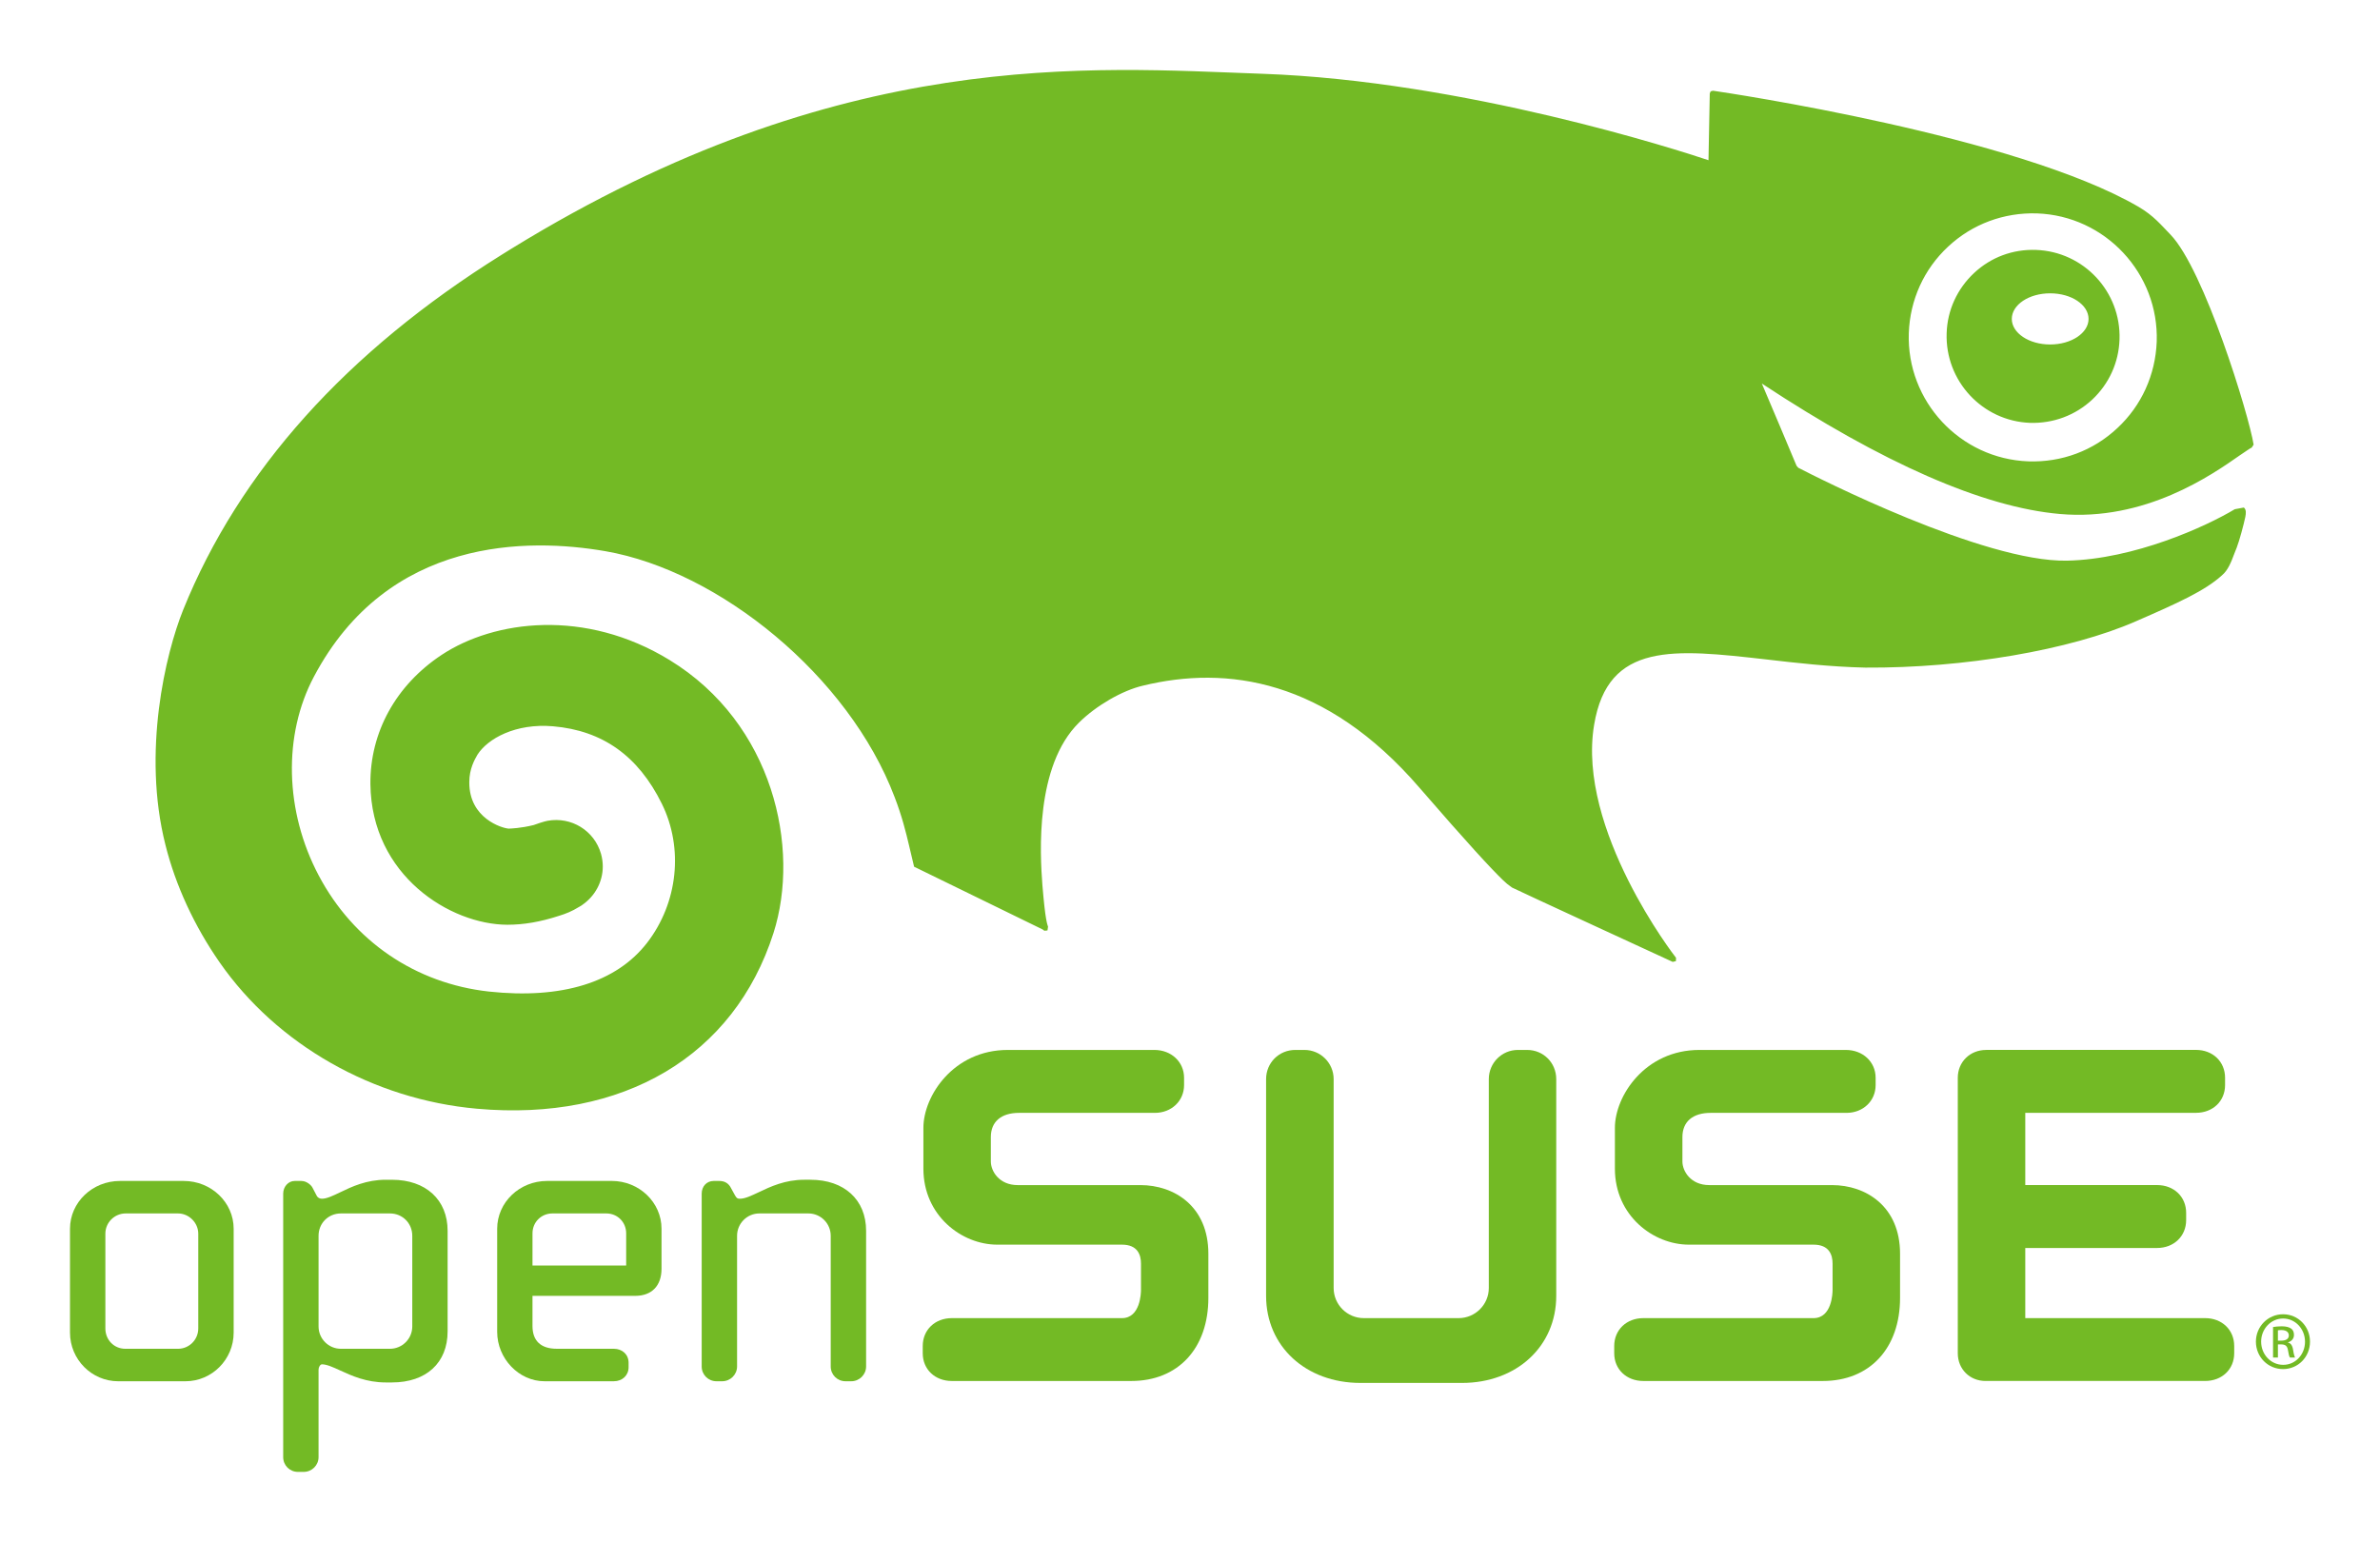
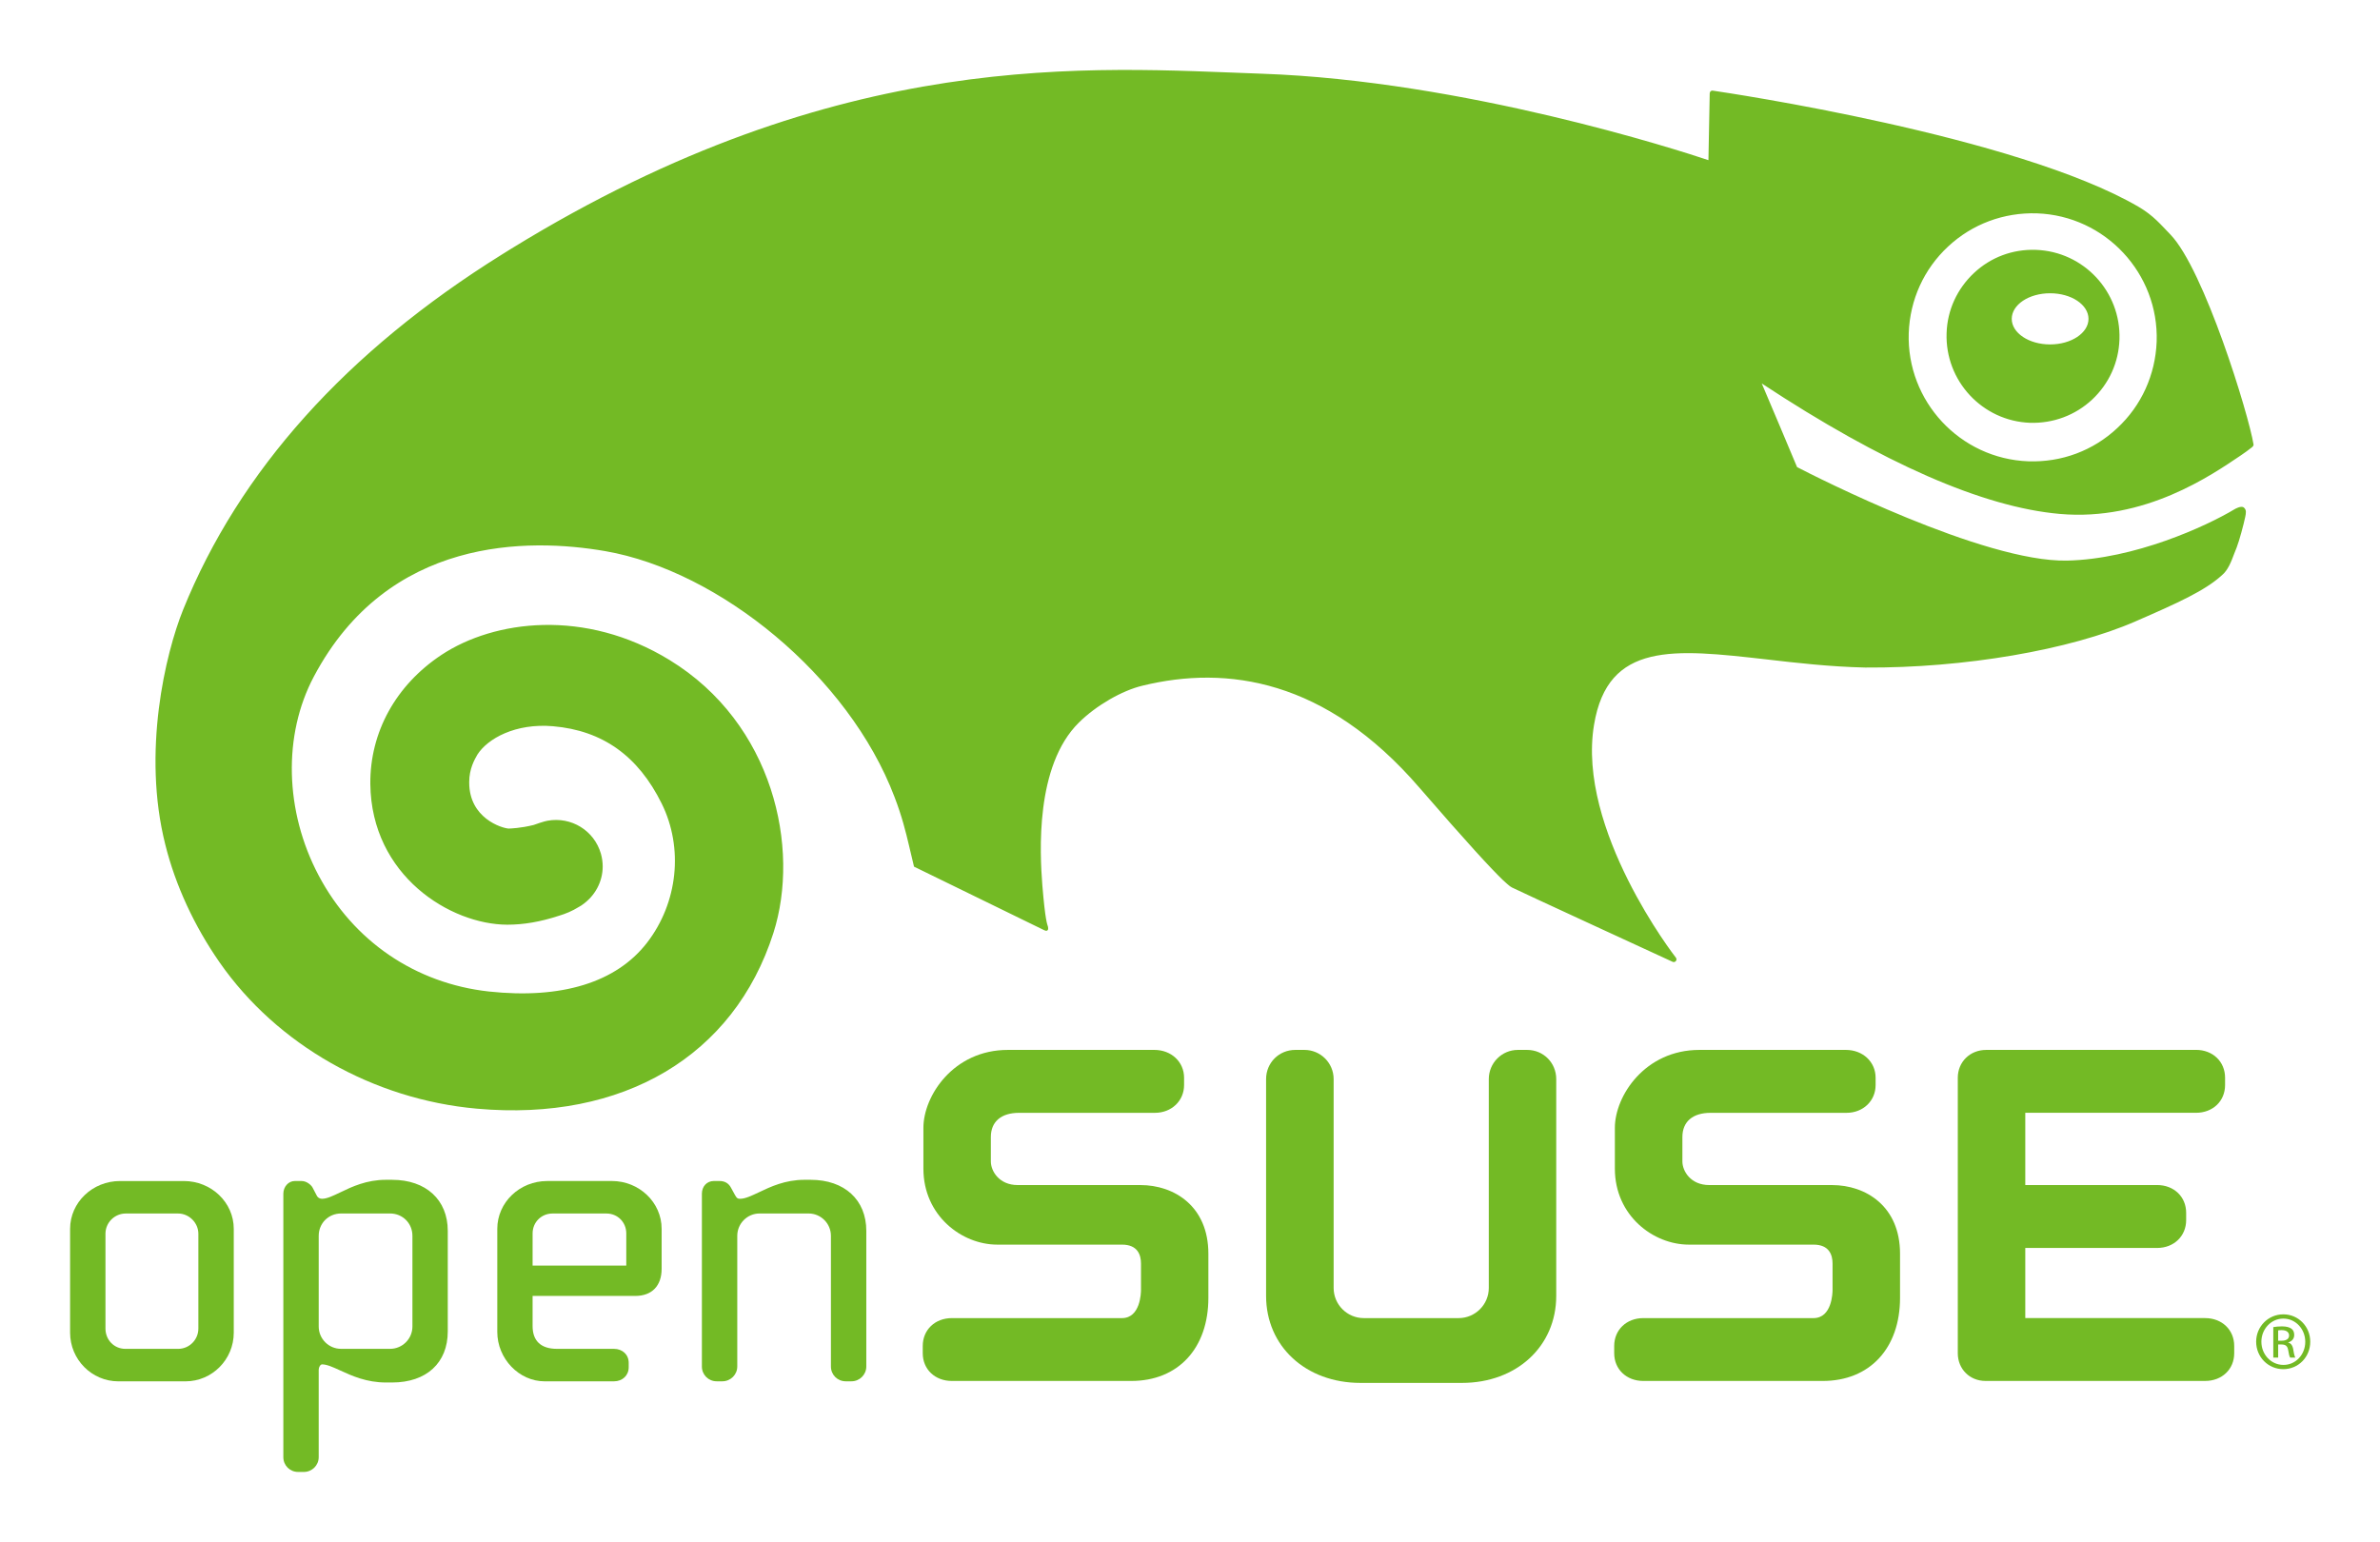
- <svg xmlns="http://www.w3.org/2000/svg" width="340" height="220.303" id="svg3030" version="1.1">
-   <defs id="defs3032" />
-   <g id="layer1" transform="translate(-232.8571,-406.3453)">
-     <path clip-rule="evenodd" d="m 523.715,442.053 c -3.311,-0.119 -6.451,1.051 -8.85,3.301 -2.399,2.25 -3.815,5.298 -3.915,8.599 -0.23,6.821 5.111,12.559 11.916,12.81 3.309,0.1 6.465,-1.07 8.878,-3.32 2.41,-2.261 3.795,-5.311 3.901,-8.599 0.23,-6.819 -5.109,-12.549 -11.93,-12.791 z m 2.021,13.512 c -3.031,0 -5.479,-1.64 -5.479,-3.65 0,-2.029 2.448,-3.66 5.479,-3.66 3.031,0 5.486,1.631 5.486,3.66 0,2.01 -2.457,3.65 -5.486,3.65 z m 27.153,15.799 c 0.805,-0.531 1.396,-0.972 1.645,-1.07 l 0.268,-0.419 c -0.68,-4.279 -7.059,-25.029 -11.884,-30.019 -1.329,-1.359 -2.394,-2.699 -4.55,-3.96 -17.454,-10.171 -58.863,-16.309 -60.803,-16.59 l -0.33,0.091 -0.125,0.3 c 0,0 -0.16,8.58 -0.184,9.539 -4.229,-1.421 -34.972,-11.351 -63.791,-12.351 -24.44,-0.859 -60.033,-4.02 -107.196,24.98 l -1.394,0.868 c -22.19,13.841 -37.51,30.91 -45.518,50.739 -2.512,6.24 -5.889,20.32 -2.541,33.569 1.442,5.791 4.13,11.611 7.756,16.819 8.194,11.77 21.944,19.58 36.749,20.899 20.904,1.87 36.733,-7.519 42.363,-25.099 3.871,-12.13 0,-29.928 -14.839,-39.008 -12.07,-7.391 -25.049,-5.711 -32.578,-0.73 -6.531,4.33 -10.23,11.06 -10.165,18.451 0.151,13.11 11.444,20.078 19.564,20.099 2.359,0 4.728,-0.41 7.399,-1.28 0.951,-0.289 1.845,-0.649 2.831,-1.259 l 0.309,-0.181 0.195,-0.13 -0.065,0.039 c 1.85,-1.261 2.964,-3.311 2.964,-5.511 0,-0.6 -0.084,-1.208 -0.256,-1.821 -0.959,-3.32 -4.239,-5.328 -7.638,-4.709 l -0.46,0.109 -0.621,0.189 -0.901,0.31 c -1.87,0.46 -3.269,0.5 -3.569,0.51 -0.951,-0.061 -5.625,-1.461 -5.625,-6.58 v -0.07 c 0,-1.88 0.754,-3.199 1.17,-3.92 1.454,-2.28 5.435,-4.518 10.814,-4.05 7.059,0.61 12.149,4.23 15.52,11.06 3.129,6.349 2.31,14.159 -2.11,19.88 -4.39,5.668 -12.205,8.078 -22.599,6.959 -10.481,-1.159 -19.34,-7.191 -24.303,-16.579 -4.856,-9.178 -5.121,-20.059 -0.686,-28.418 10.609,-20.029 30.649,-19.82 41.637,-17.921 16.26,2.82 34.758,17.819 41.319,35.139 1.059,2.761 1.599,4.949 2.071,6.951 l 0.709,2.99 18.37,8.969 0.24,0.181 0.446,-0.04 0.081,-0.53 c -0.114,-0.41 -0.381,-0.789 -0.805,-5.93 -0.349,-4.562 -1.059,-17.051 5.228,-23.24 2.441,-2.419 6.161,-4.578 9.099,-5.269 12.04,-2.941 26.159,-0.912 39.507,14.539 6.91,7.98 10.279,11.619 11.97,13.249 l 0.589,0.531 0.695,0.519 c 0.554,0.302 22.954,10.621 22.954,10.621 l 0.461,-0.11 0.01,-0.479 c -0.149,-0.17 -14.199,-18.328 -11.698,-33.279 1.97,-11.909 11.447,-10.83 24.558,-9.35 4.279,0.5 9.152,1.059 14.196,1.172 14.084,0.089 29.254,-2.512 38.604,-6.602 6.049,-2.629 9.909,-4.379 12.328,-6.579 0.87,-0.721 1.321,-1.891 1.791,-3.15 l 0.33,-0.831 c 0.391,-1.021 0.966,-3.171 1.219,-4.35 0.102,-0.519 0.161,-1.068 -0.209,-1.359 l -1.294,0.24 c -4.106,2.471 -14.369,7.15 -23.965,7.35 -11.914,0.24 -35.898,-11.981 -38.399,-13.28 l -0.24,-0.279 c -0.589,-1.44 -4.19,-9.95 -4.96,-11.749 17.27,11.379 31.594,17.668 42.559,18.638 12.207,1.087 21.721,-5.574 25.785,-8.422 z m -47.347,-17.439 c 0.175,-4.73 2.155,-9.12 5.614,-12.34 3.46,-3.231 7.975,-4.9 12.708,-4.749 9.76,0.349 17.43,8.589 17.095,18.338 -0.184,4.73 -2.164,9.12 -5.614,12.33 -3.46,3.25 -7.964,4.92 -12.719,4.76 -9.75,-0.36 -17.411,-8.58 -17.084,-18.338 z" id="Geeko" style="fill:#73ba25;fill-opacity:1;fill-rule:evenodd" />
-     <path d="m 376.836,556.359 c -7.784,0 -12.065,6.58 -12.065,11.13 v 5.84 c 0,6.7 5.474,10.851 10.55,10.851 h 17.819 c 2.245,0 2.715,1.47 2.715,2.71 v 3.769 c 0,0.4 -0.081,4.02 -2.715,4.02 h -24.303 c -2.415,0 -4.16,1.68 -4.16,3.98 v 1.042 c 0,2.291 1.745,3.96 4.16,3.96 h 25.624 c 6.698,0 11.02,-4.66 11.02,-11.879 v -6.302 c 0,-6.779 -4.87,-9.809 -9.706,-9.809 h -17.533 c -2.639,0 -3.836,-1.98 -3.836,-3.38 v -3.48 c 0,-2.191 1.464,-3.46 4.025,-3.46 h 19.408 c 2.38,0 4.171,-1.71 4.171,-3.971 v -1.04 c 0,-2.269 -1.821,-3.981 -4.251,-3.981 h -20.922 z" id="path7" style="fill:#73ba25;fill-opacity:1" />
-     <path d="m 449.698,556.359 c -2.301,0 -4.155,1.87 -4.155,4.171 v 29.838 c 0,2.391 -1.95,4.311 -4.311,4.311 h -13.545 c -2.369,0 -4.309,-1.92 -4.309,-4.311 v -29.838 c 0,-2.301 -1.87,-4.171 -4.169,-4.171 h -1.31 c -2.334,0 -4.171,1.842 -4.171,4.171 v 30.968 c 0,7.21 5.674,12.44 13.489,12.44 h 14.485 c 7.805,0 13.475,-5.228 13.475,-12.44 v -30.968 c 0,-2.329 -1.829,-4.171 -4.16,-4.171 h -1.319 z" id="path9" style="fill:#73ba25;fill-opacity:1" />
-     <path d="m 475.631,556.359 c -7.78,0 -12.074,6.58 -12.074,11.13 v 5.84 c 0,6.7 5.484,10.851 10.563,10.851 h 17.814 c 2.248,0 2.72,1.47 2.72,2.71 v 3.769 c 0,0.4 -0.081,4.02 -2.72,4.02 h -24.314 c -2.405,0 -4.16,1.68 -4.16,3.98 v 1.042 c 0,2.291 1.756,3.96 4.16,3.96 h 25.633 c 6.7,0 11.041,-4.66 11.041,-11.879 v -6.302 c 0,-6.779 -4.885,-9.809 -9.72,-9.809 h -17.533 c -2.647,0 -3.839,-1.98 -3.839,-3.38 v -3.48 c 0,-2.191 1.464,-3.46 4.025,-3.46 h 19.419 c 2.375,0 4.158,-1.71 4.158,-3.971 v -1.04 c 0,-2.269 -1.819,-3.981 -4.26,-3.981 h -20.913 z" id="path11" style="fill:#73ba25;fill-opacity:1" />
-     <path d="m 516.596,556.359 c -2.31,0 -4.055,1.712 -4.055,3.981 v 39.358 c 0,2.259 1.705,3.96 3.964,3.96 h 31.364 c 2.415,0 4.16,-1.67 4.16,-3.96 v -1.042 c 0,-2.299 -1.745,-3.979 -4.16,-3.979 0,0 -24.533,0 -25.687,0 0,-1.021 0,-9.011 0,-10.02 1.143,0 18.822,0 18.822,0 2.41,0 4.16,-1.691 4.16,-3.981 v -1.04 c 0,-2.301 -1.75,-3.971 -4.16,-3.971 0,0 -17.679,0 -18.822,0 0,-1.03 0,-9.29 0,-10.32 1.143,0 24.382,0 24.382,0 2.406,0 4.16,-1.659 4.16,-3.971 v -1.04 c 0,-2.301 -1.754,-3.981 -4.16,-3.981 h -29.968 z" id="path13" style="fill:#73ba25;fill-opacity:1" />
-     <g id="g15" style="fill:#73ba25;fill-opacity:1" transform="matrix(1.753857,0,0,1.753857,-611.6028,-134.1257)">
-       <path d="m 491.254,404.369 c -2.241,0 -4.065,1.744 -4.065,3.894 v 8.461 c 0,2.184 1.765,3.963 3.929,3.963 h 5.473 c 2.164,0 3.929,-1.779 3.929,-3.963 v -8.461 c 0,-2.149 -1.825,-3.894 -4.065,-3.894 h -5.201 z m -1.184,12.019 v -7.726 c 0,-0.906 0.744,-1.647 1.654,-1.647 h 4.264 c 0.89,0 1.648,0.758 1.648,1.647 v 7.726 c 0,0.912 -0.738,1.653 -1.648,1.653 h -4.296 c -0.912,0 -1.622,-0.725 -1.622,-1.653 z" id="path17" style="fill:#73ba25;fill-opacity:1" />
-       <path d="m 512.91,404.271 c -1.578,0 -2.768,0.564 -3.723,1.026 -0.582,0.279 -1.086,0.52 -1.477,0.52 -0.177,0 -0.328,-0.08 -0.408,-0.211 l -0.364,-0.696 c -0.091,-0.183 -0.456,-0.541 -0.907,-0.541 h -0.541 c -0.52,0 -0.936,0.467 -0.936,1.037 v 21.461 c 0,0.673 0.531,1.203 1.203,1.203 h 0.468 c 0.667,0 1.209,-0.536 1.209,-1.203 v -7.121 c 0,-0.211 0.137,-0.439 0.276,-0.439 0.391,0 0.895,0.229 1.477,0.496 0.955,0.439 2.145,0.98 3.723,0.98 h 0.505 c 2.794,0 4.532,-1.597 4.532,-4.162 v -8.192 c 0,-2.526 -1.775,-4.157 -4.532,-4.157 h -0.505 z m -5.475,11.952 v -7.39 c 0,-1.021 0.798,-1.818 1.818,-1.818 h 3.997 c 1.021,0 1.818,0.798 1.818,1.818 v 7.39 c 0,1.003 -0.818,1.818 -1.818,1.818 h -3.997 c -1.001,0 -1.818,-0.815 -1.818,-1.818 z" id="path19" style="fill:#73ba25;fill-opacity:1" />
-       <path d="m 526.044,404.369 c -2.241,0 -4.06,1.744 -4.06,3.894 v 8.398 c 0,2.178 1.768,4.025 3.854,4.025 h 5.647 c 0.698,0 1.203,-0.484 1.203,-1.141 v -0.37 c 0,-0.661 -0.505,-1.135 -1.203,-1.135 h -4.639 c -1.3,0 -1.986,-0.639 -1.986,-1.854 0,0 0,-2.115 0,-2.457 0.379,0 8.369,0 8.369,0 1.346,0 2.142,-0.821 2.142,-2.212 v -3.256 c 0,-2.149 -1.822,-3.894 -4.054,-3.894 h -5.273 z m -1.183,4.265 c 0,-0.907 0.713,-1.619 1.621,-1.619 h 4.396 c 0.906,0 1.613,0.712 1.613,1.619 0,0 0,2.28 0,2.622 -0.364,0 -7.258,0 -7.631,0 10e-4,-0.342 10e-4,-2.622 10e-4,-2.622 z" id="path21" style="fill:#73ba25;fill-opacity:1" />
-       <path d="m 546.997,404.271 c -1.573,0 -2.76,0.564 -3.718,1.021 -0.596,0.28 -1.105,0.525 -1.521,0.525 -0.183,0 -0.257,-0.023 -0.399,-0.269 l -0.331,-0.604 c -0.19,-0.382 -0.513,-0.575 -0.949,-0.575 h -0.465 c -0.562,0 -0.972,0.438 -0.972,1.037 v 14.077 c 0,0.667 0.527,1.203 1.206,1.203 h 0.465 c 0.667,0 1.211,-0.542 1.211,-1.203 v -10.65 c 0,-0.998 0.815,-1.818 1.813,-1.818 h 3.999 c 1.001,0 1.816,0.82 1.816,1.818 v 10.65 c 0,0.667 0.53,1.203 1.203,1.203 h 0.47 c 0.667,0 1.209,-0.542 1.209,-1.203 v -11.055 c 0,-2.526 -1.776,-4.157 -4.535,-4.157 h -0.502 z" id="path23" style="fill:#73ba25;fill-opacity:1" />
+ <svg xmlns="http://www.w3.org/2000/svg" version="1.1" viewBox="0 0 340 220.3">
+   <g transform="translate(-232.86 -406.35)" fill="#73ba25">
+     <path id="Geeko" d="m523.71 442.05c-3.311-.119-6.451 1.051-8.85 3.301-2.399 2.25-3.815 5.298-3.915 8.599-.23 6.821 5.111 12.559 11.916 12.81 3.309.1 6.465-1.07 8.878-3.32 2.41-2.261 3.795-5.311 3.901-8.599.23-6.819-5.109-12.549-11.93-12.791zm2.021 13.512c-3.031 0-5.479-1.64-5.479-3.65 0-2.029 2.448-3.66 5.479-3.66 3.031 0 5.486 1.631 5.486 3.66 0 2.01-2.457 3.65-5.486 3.65zm28.798 14.729c.089-.069.295-.251.268-.419-.685-4.279-7.059-25.029-11.884-30.019-1.329-1.359-2.394-2.699-4.55-3.96-17.454-10.171-58.863-16.309-60.803-16.59 0 0-.195-.041-.33.091-.105.102-.125.3-.125.3s-.16 8.58-.184 9.539c-4.229-1.421-34.972-11.351-63.791-12.351-24.44-.859-60.033-4.02-107.2 24.98l-1.394.868c-22.19 13.841-37.51 30.91-45.518 50.739-2.512 6.24-5.889 20.32-2.541 33.569 1.442 5.791 4.13 11.611 7.756 16.819 8.194 11.77 21.944 19.58 36.749 20.899 20.904 1.87 36.733-7.519 42.363-25.099 3.871-12.13 0-29.928-14.839-39.008-12.07-7.391-25.049-5.711-32.578-.73-6.531 4.33-10.23 11.06-10.165 18.451.151 13.11 11.444 20.078 19.564 20.099 2.359 0 4.728-.41 7.399-1.28.951-.289 1.845-.649 2.831-1.259l.309-.181.195-.13-.065.039c1.85-1.261 2.964-3.311 2.964-5.511 0-.6-.084-1.208-.256-1.821-.959-3.32-4.239-5.328-7.638-4.709l-.46.109-.621.189-.901.31c-1.87.46-3.269.5-3.569.51-.951-.061-5.625-1.461-5.625-6.58v-.07c0-1.88.754-3.199 1.17-3.92 1.454-2.28 5.435-4.518 10.814-4.05 7.059.61 12.149 4.23 15.52 11.06 3.129 6.349 2.31 14.159-2.11 19.88-4.39 5.668-12.205 8.078-22.598 6.959-10.481-1.159-19.34-7.191-24.303-16.579-4.856-9.178-5.121-20.059-.686-28.418 10.609-20.029 30.649-19.82 41.637-17.921 16.26 2.82 34.758 17.819 41.319 35.139 1.059 2.761 1.599 4.949 2.071 6.95l.709 2.99 18.37 8.969c.395.193.528.258.686.14.189-.141.081-.53.081-.53-.114-.41-.381-.789-.805-5.93-.349-4.562-1.059-17.051 5.228-23.24 2.441-2.419 6.161-4.578 9.099-5.269 12.04-2.941 26.159-.912 39.507 14.539 6.91 7.98 10.279 11.619 11.97 13.249 0 0 .385.363.589.531.223.183.369.338.695.519.558.31 22.954 10.621 22.954 10.621s.265.132.461-.11c.194-.24.01-.479.01-.479-.149-.17-14.199-18.328-11.698-33.279 1.97-11.909 11.447-10.83 24.558-9.35 4.279.5 9.152 1.059 14.196 1.172 14.084.089 29.254-2.511 38.604-6.601 6.049-2.629 9.909-4.379 12.328-6.579.87-.721 1.321-1.891 1.791-3.15l.33-.831c.391-1.021.966-3.171 1.219-4.35.102-.519.221-1.027-.209-1.359-.393-.303-1.294.24-1.294.24-4.106 2.471-14.369 7.151-23.965 7.35-11.914.24-36.054-12.061-38.555-13.36-1.674-3.986-3.346-7.972-5.044-11.948 17.27 11.379 31.594 17.668 42.559 18.638 12.207 1.087 21.723-5.572 25.853-8.343.541-.359 1.08-.762 1.576-1.149zm-48.992-16.369c.175-4.73 2.155-9.12 5.614-12.34 3.46-3.231 7.975-4.9 12.708-4.749 9.76.349 17.43 8.589 17.095 18.338-.184 4.73-2.164 9.12-5.614 12.33-3.46 3.25-7.964 4.92-12.719 4.76-9.75-.36-17.411-8.58-17.084-18.338z" clip-rule="evenodd" fill-rule="evenodd" />
+     <path d="m376.84 556.36c-7.784 0-12.065 6.58-12.065 11.13v5.84c0 6.7 5.474 10.851 10.55 10.851h17.819c2.245 0 2.715 1.47 2.715 2.71v3.769c0 .4-.081 4.02-2.715 4.02h-24.303c-2.415 0-4.16 1.68-4.16 3.979v1.042c0 2.291 1.745 3.96 4.16 3.96h25.624c6.698 0 11.02-4.66 11.02-11.879v-6.302c0-6.779-4.87-9.809-9.706-9.809h-17.533c-2.639 0-3.836-1.98-3.836-3.38v-3.48c0-2.191 1.464-3.46 4.025-3.46h19.408c2.38 0 4.171-1.71 4.171-3.971v-1.04c0-2.269-1.821-3.981-4.251-3.981h-20.922z" />
+     <path d="m449.7 556.36c-2.301 0-4.155 1.87-4.155 4.171v29.838c0 2.39-1.95 4.311-4.311 4.311h-13.545c-2.369 0-4.309-1.921-4.309-4.311v-29.838c0-2.301-1.87-4.171-4.169-4.171h-1.31c-2.334 0-4.171 1.842-4.171 4.171v30.968c0 7.21 5.674 12.44 13.489 12.44h14.485c7.805 0 13.475-5.228 13.475-12.44v-30.968c0-2.329-1.829-4.171-4.16-4.171h-1.319z" />
+     <path d="m475.63 556.36c-7.78 0-12.074 6.58-12.074 11.13v5.84c0 6.7 5.484 10.851 10.564 10.851h17.814c2.248 0 2.72 1.47 2.72 2.71v3.769c0 .4-.081 4.02-2.72 4.02h-24.314c-2.405 0-4.16 1.68-4.16 3.979v1.042c0 2.291 1.756 3.96 4.16 3.96h25.633c6.7 0 11.041-4.66 11.041-11.879v-6.302c0-6.779-4.885-9.809-9.72-9.809h-17.533c-2.647 0-3.839-1.98-3.839-3.38v-3.48c0-2.191 1.464-3.46 4.025-3.46h19.419c2.375 0 4.158-1.71 4.158-3.971v-1.04c0-2.269-1.819-3.981-4.26-3.981h-20.913z" />
+     <path d="m516.6 556.36c-2.31 0-4.055 1.712-4.055 3.981v39.358c0 2.259 1.705 3.96 3.964 3.96h31.364c2.415 0 4.16-1.67 4.16-3.96v-1.042c0-2.299-1.745-3.979-4.16-3.979h-25.687v-10.02h18.822c2.41 0 4.16-1.691 4.16-3.981v-1.04c0-2.301-1.75-3.971-4.16-3.971h-18.822v-10.32h24.382c2.406 0 4.16-1.659 4.16-3.971v-1.04c0-2.301-1.754-3.981-4.16-3.981h-29.968z" />
+     <g transform="matrix(1.7539 0 0 1.7539 -611.6 -134.13)">
+       <path d="m491.25 404.37c-2.241 0-4.065 1.744-4.065 3.894v8.461c0 2.184 1.765 3.963 3.929 3.963h5.473c2.164 0 3.929-1.779 3.929-3.963v-8.461c0-2.149-1.825-3.894-4.065-3.894h-5.201zm-1.184 12.019v-7.726c0-.906.744-1.647 1.654-1.647h4.264c.89 0 1.648.758 1.648 1.647v7.726c0 .912-.738 1.653-1.648 1.653h-4.296c-.912 0-1.622-.725-1.622-1.653z" />
+       <path d="m512.91 404.27c-1.578 0-2.768.564-3.723 1.026-.582.279-1.086.52-1.477.52-.177 0-.328-.08-.408-.211l-.364-.696c-.091-.183-.456-.541-.907-.541h-.541c-.52 0-.936.467-.936 1.037v21.461c0 .673.531 1.203 1.203 1.203h.468c.667 0 1.209-.536 1.209-1.203v-7.121c0-.211.137-.439.276-.439.391 0 .895.229 1.477.496.955.439 2.145.98 3.723.98h.505c2.794 0 4.532-1.597 4.532-4.162v-8.192c0-2.526-1.775-4.157-4.532-4.157h-.505zm-5.475 11.952v-7.39c0-1.021.798-1.818 1.818-1.818h3.997c1.021 0 1.818.798 1.818 1.818v7.39c0 1.003-.818 1.818-1.818 1.818h-3.997c-1.001 0-1.818-.815-1.818-1.818z" />
+       <path d="m526.04 404.37c-2.241 0-4.06 1.744-4.06 3.894v8.398c0 2.178 1.768 4.025 3.854 4.025h5.647c.698 0 1.203-.484 1.203-1.141v-.37c0-.661-.505-1.135-1.203-1.135h-4.639c-1.3 0-1.986-.639-1.986-1.854v-2.457h8.369c1.346 0 2.142-.821 2.142-2.212v-3.256c0-2.149-1.822-3.894-4.054-3.894h-5.273zm-1.183 4.265c0-.907.713-1.619 1.621-1.619h4.396c.906 0 1.613.712 1.613 1.619v2.622h-7.631c.001-.342.001-2.622.001-2.622z" />
+       <path d="m547 404.27c-1.573 0-2.76.564-3.718 1.021-.596.28-1.105.525-1.521.525-.183 0-.257-.023-.399-.269l-.331-.604c-.19-.382-.513-.575-.949-.575h-.465c-.562 0-.972.438-.972 1.037v14.077c0 .667.527 1.203 1.206 1.203h.465c.667 0 1.211-.542 1.211-1.203v-10.65c0-.998.815-1.818 1.813-1.818h3.999c1.001 0 1.816.82 1.816 1.818v10.65c0 .667.53 1.203 1.203 1.203h.47c.667 0 1.209-.542 1.209-1.203v-11.055c0-2.526-1.776-4.157-4.535-4.157h-.502z" />
    </g>
-     <g id="g25" style="fill:#73ba25;fill-opacity:1" transform="matrix(1.753857,0,0,1.753857,-611.6028,-134.1257)">
-       <path d="m 667.456,415.229 c 1.218,0 2.188,0.99 2.188,2.229 0,1.257 -0.971,2.237 -2.198,2.237 -1.218,0 -2.208,-0.98 -2.208,-2.237 0,-1.238 0.99,-2.229 2.208,-2.229 h 0.01 z m -0.01,0.346 c -0.98,0 -1.782,0.842 -1.782,1.882 0,1.06 0.802,1.891 1.792,1.891 0.99,0.011 1.782,-0.831 1.782,-1.881 0,-1.05 -0.792,-1.892 -1.782,-1.892 h -0.01 z m -0.416,3.179 h -0.396 v -2.485 c 0.208,-0.03 0.406,-0.06 0.703,-0.06 0.377,0 0.624,0.079 0.772,0.188 0.149,0.108 0.229,0.276 0.229,0.515 0,0.326 -0.218,0.524 -0.485,0.604 v 0.021 c 0.218,0.039 0.366,0.237 0.416,0.604 0.06,0.387 0.118,0.535 0.158,0.614 h -0.416 c -0.06,-0.079 -0.119,-0.307 -0.168,-0.634 -0.06,-0.316 -0.218,-0.436 -0.535,-0.436 h -0.277 v 1.069 z m 0,-1.377 h 0.287 c 0.327,0 0.604,-0.118 0.604,-0.426 0,-0.218 -0.158,-0.436 -0.604,-0.436 -0.129,0 -0.218,0.01 -0.287,0.021 v 0.841 z" id="path27" style="fill:#73ba25;fill-opacity:1" />
+     <g transform="matrix(1.7539 0 0 1.7539 -611.6 -134.13)">
+       <path d="m667.46 415.23c1.218 0 2.188.99 2.188 2.229 0 1.257-.971 2.237-2.198 2.237-1.218 0-2.208-.98-2.208-2.237 0-1.238.99-2.229 2.208-2.229h.01zm-.01.346c-.98 0-1.782.842-1.782 1.882 0 1.06.802 1.891 1.792 1.891.99.011 1.782-.831 1.782-1.881s-.792-1.892-1.782-1.892h-.01zm-.416 3.179h-.396v-2.485c.208-.03.406-.06.703-.06.377 0 .624.079.772.188.149.108.229.276.229.515 0 .326-.218.524-.485.604v.021c.218.039.366.237.416.604.06.387.118.535.158.614h-.416c-.06-.079-.119-.307-.168-.634-.06-.316-.218-.436-.535-.436h-.277v1.069zm0-1.377h.287c.327 0 .604-.118.604-.426 0-.218-.158-.436-.604-.436-.129 0-.218.01-.287.021v.841z" fill="#73ba25" />
    </g>
  </g>
</svg>
